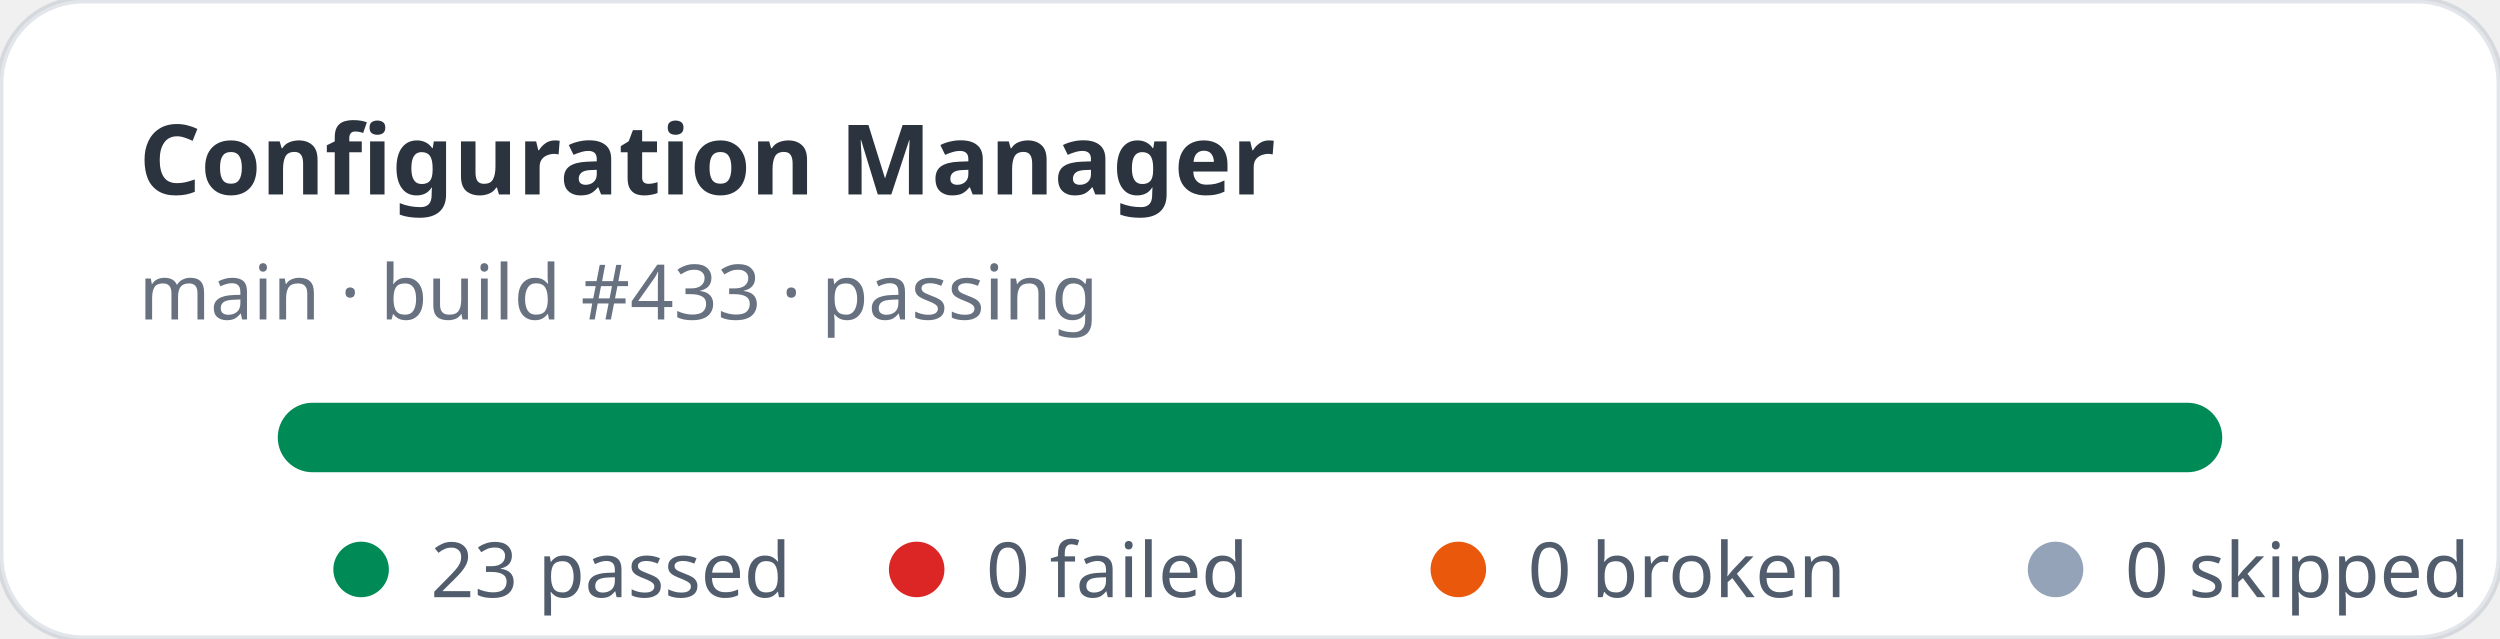
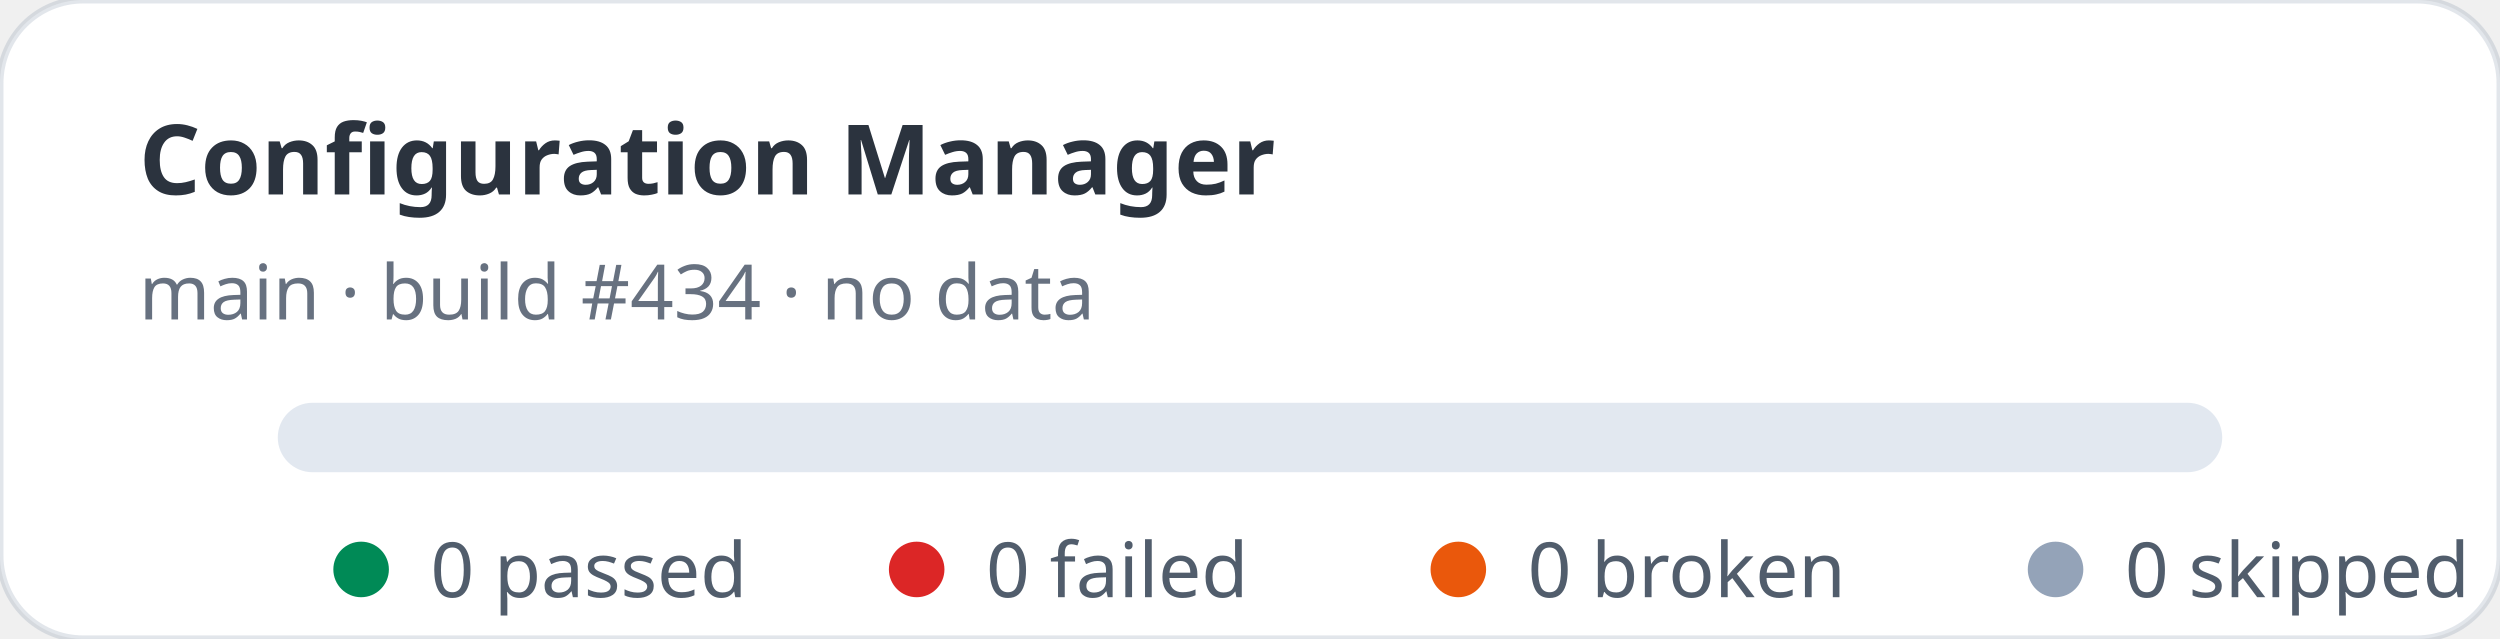
- <svg xmlns="http://www.w3.org/2000/svg" width="360" height="92" viewBox="0 0 360 92" role="img" aria-label="Configuration Manager stats: 23 passed, 0 failed">
+ <svg xmlns="http://www.w3.org/2000/svg" width="360" height="92" viewBox="0 0 360 92" role="img" aria-label="Configuration Manager stats: 0 passed, 0 failed">
  <rect width="360" height="92" rx="12" fill="#ffffff" stroke="rgba(11,48,86,0.12)" />
  <text x="20" y="28" fill="rgba(1,10,24,0.83)" font-family="ui-sans-serif,system-ui,sans-serif" font-size="14" font-weight="700">Configuration Manager</text>
-   <text x="20" y="46" fill="rgba(2,19,44,0.6)" font-family="ui-sans-serif,system-ui,sans-serif" font-size="11">main · build #433 · passing</text>
+   <text x="20" y="46" fill="rgba(2,19,44,0.6)" font-family="ui-sans-serif,system-ui,sans-serif" font-size="11">main · build #434 · no data</text>
  <rect x="40" y="58" width="280" height="10" rx="5" fill="#e2e8f0" />
-   <rect x="40" y="58" width="280" height="10" rx="5" fill="#008a56" />
  <g font-family="ui-sans-serif,system-ui,sans-serif" font-size="11" fill="rgba(1,18,40,0.68)">
    <circle cx="52" cy="82" r="4" fill="#008a56" />
-     <text x="62" y="86">23 passed</text>
+     <text x="62" y="86">0 passed</text>
    <circle cx="132" cy="82" r="4" fill="#dc2626" />
    <text x="142" y="86">0 failed</text>
    <circle cx="210" cy="82" r="4" fill="#ea580c" />
    <text x="220" y="86">0 broken</text>
    <circle cx="296" cy="82" r="4" fill="#94a3b8" />
    <text x="306" y="86">0 skipped</text>
  </g>
</svg>
